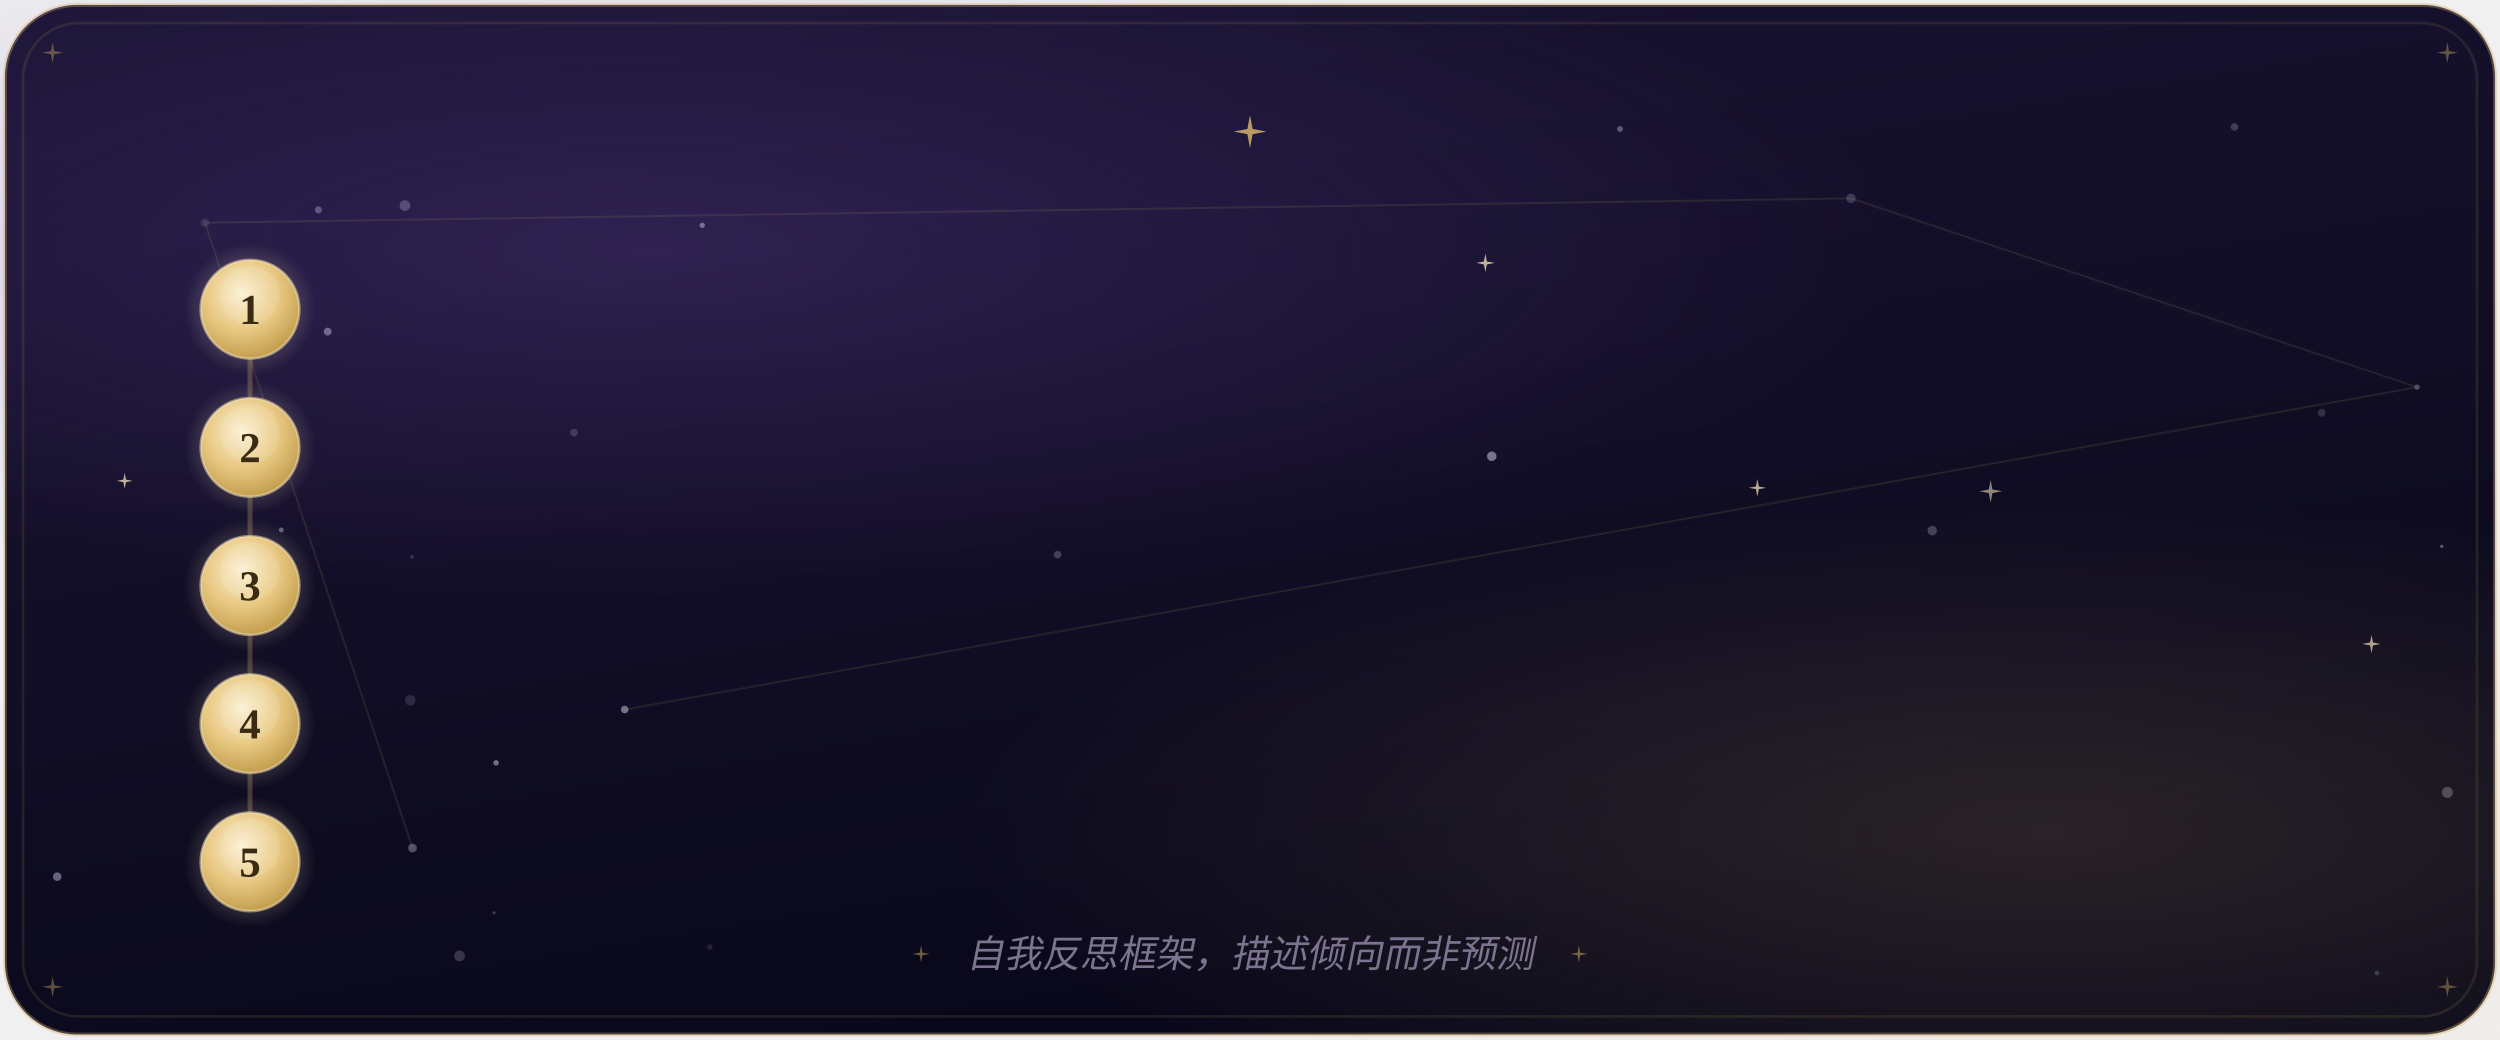
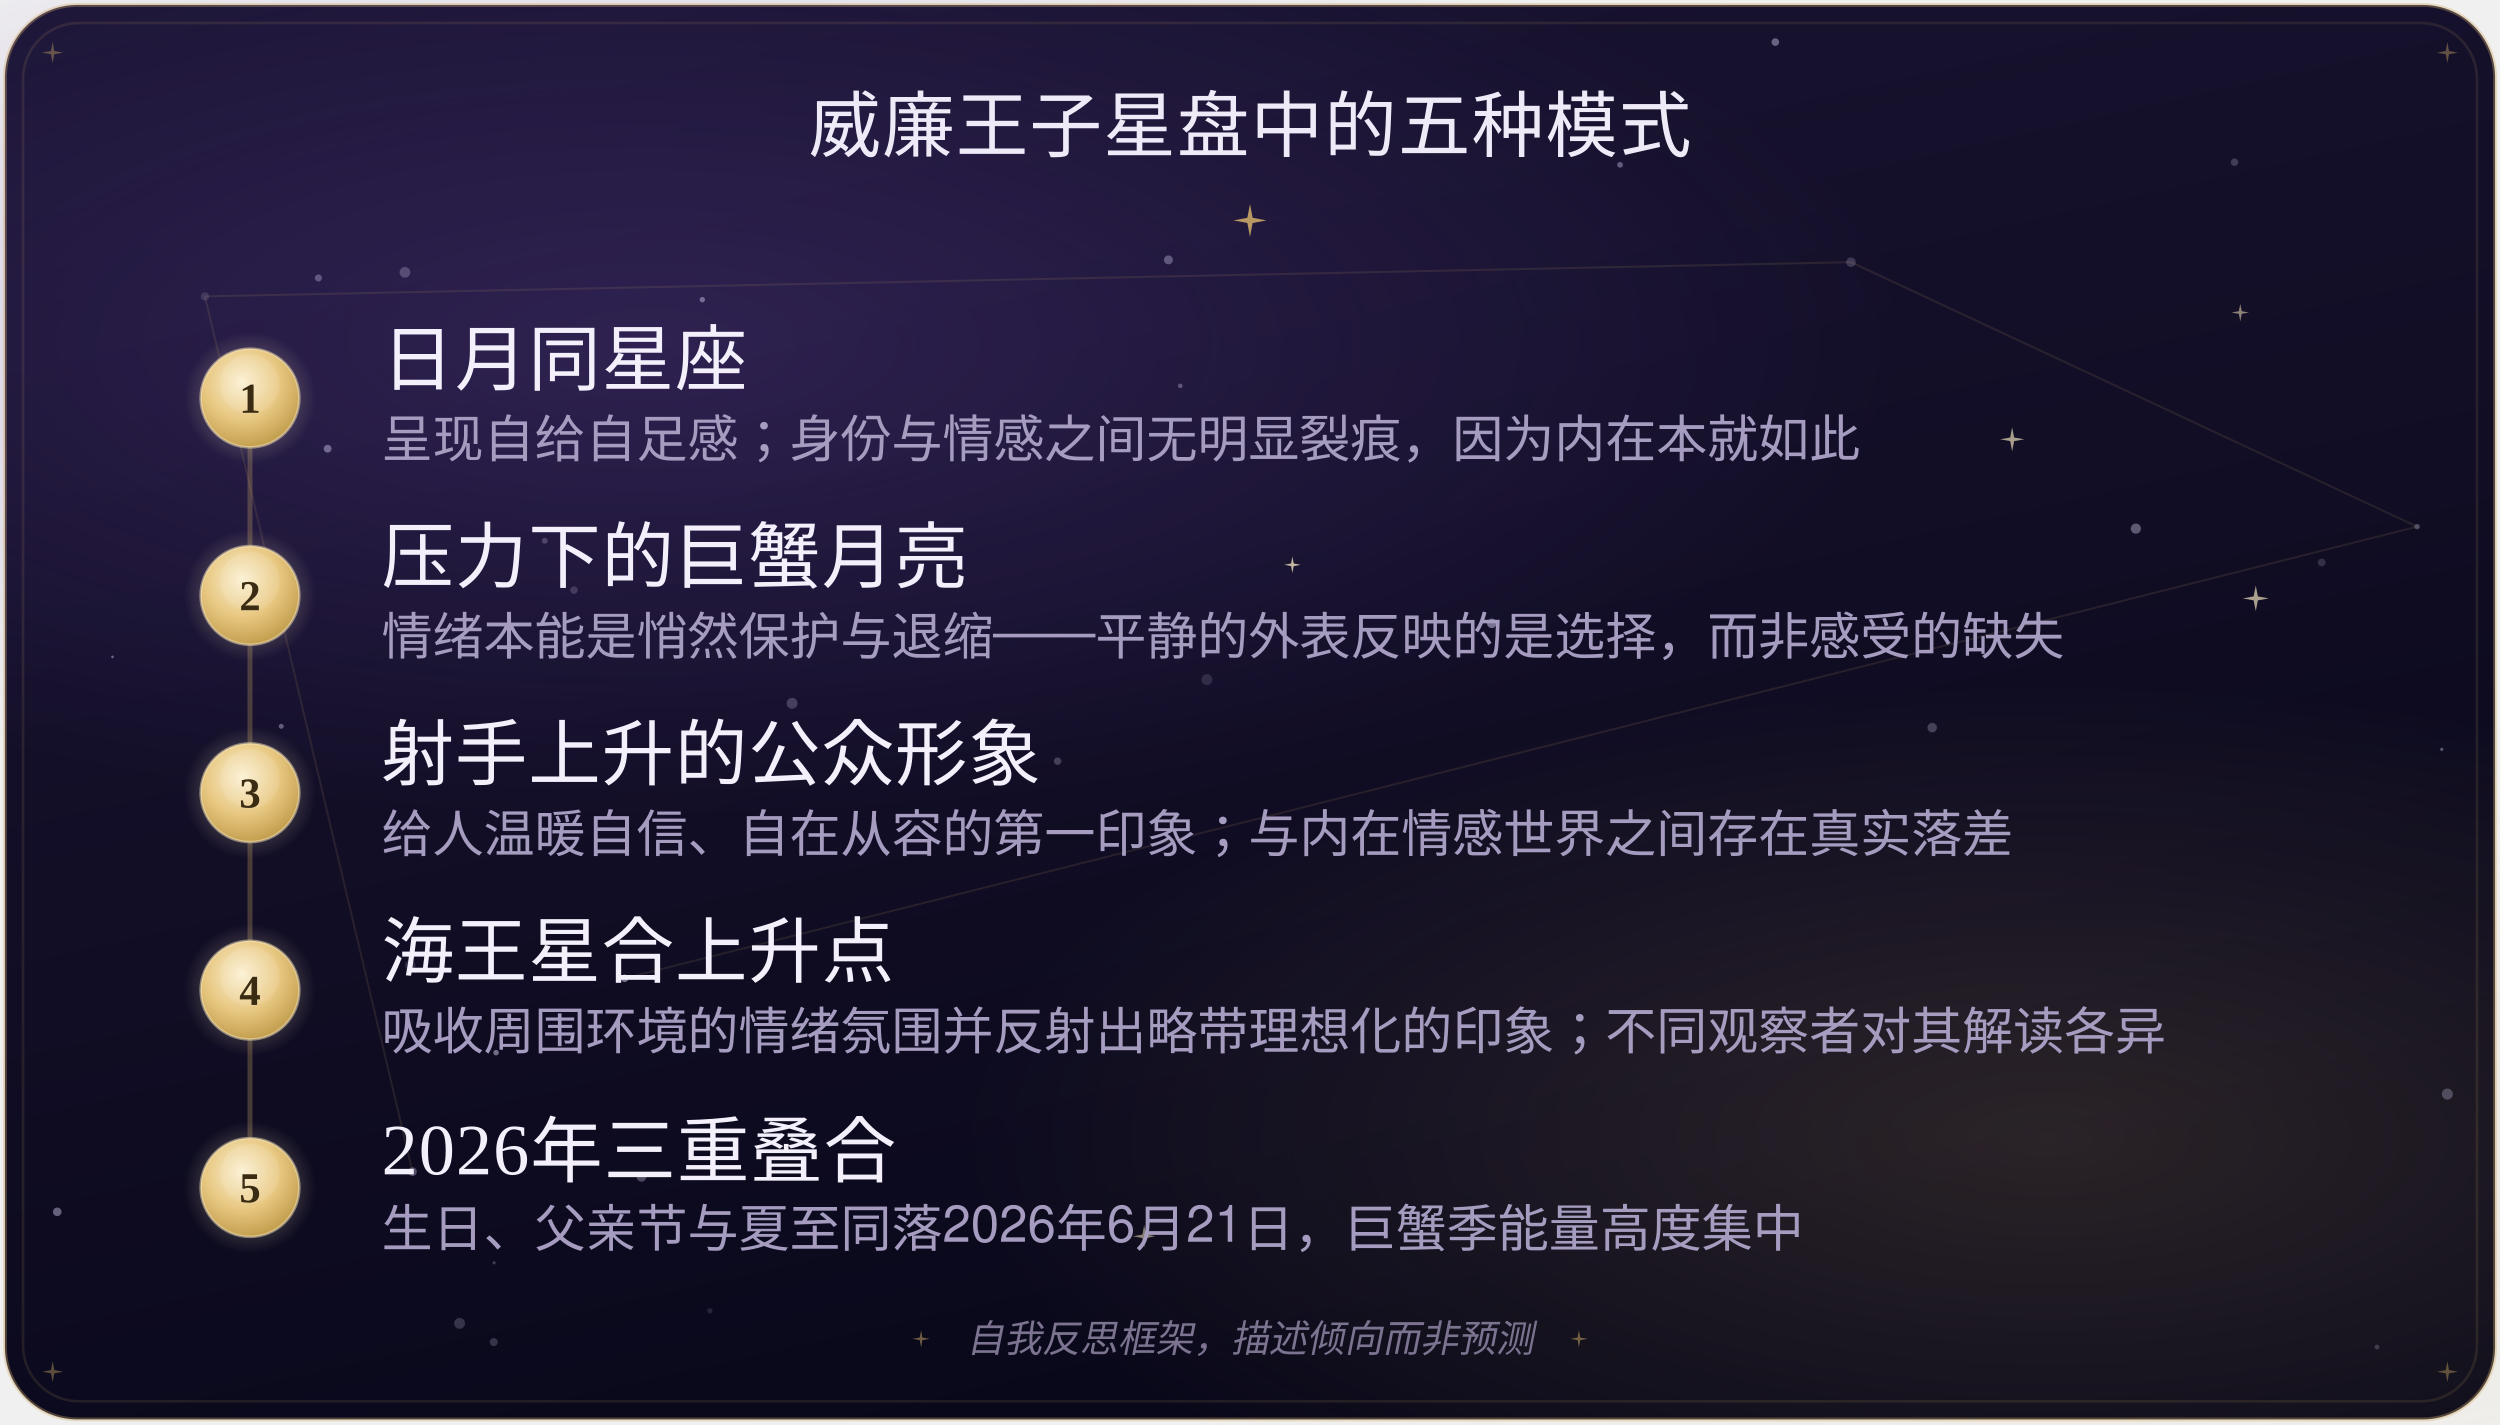
- <svg xmlns="http://www.w3.org/2000/svg" viewBox="0 0 760 316" role="img" aria-label="">
+ <svg xmlns="http://www.w3.org/2000/svg" viewBox="0 0 760 433" role="img" aria-label="威廉王子星盘中的五种模式">
  <defs>
    <linearGradient id="princewilliambirthchart1zh-panel" x1="0" y1="0" x2="0.4" y2="1">
      <stop offset="0" stop-color="#1a1433" />
      <stop offset="0.55" stop-color="#120e26" />
      <stop offset="1" stop-color="#09081a" />
    </linearGradient>
    <radialGradient id="princewilliambirthchart1zh-foil" cx="0.42" cy="0.34" r="0.75">
      <stop offset="0" stop-color="#fbf0d2" />
      <stop offset="0.5" stop-color="#e8c882" />
      <stop offset="1" stop-color="#b8923f" />
    </radialGradient>
    <radialGradient id="princewilliambirthchart1zh-glow" cx="0.5" cy="0.5" r="0.5">
      <stop offset="0" stop-color="#f6e6bf" />
      <stop offset="1" stop-color="#f6e6bf" stop-opacity="0" />
    </radialGradient>
    <radialGradient id="princewilliambirthchart1zh-neb1" cx="0.5" cy="0.5" r="0.5">
      <stop offset="0" stop-color="#6f4bb0" stop-opacity="0.28" />
      <stop offset="1" stop-color="#6f4bb0" stop-opacity="0" />
    </radialGradient>
    <radialGradient id="princewilliambirthchart1zh-neb2" cx="0.5" cy="0.5" r="0.5">
      <stop offset="0" stop-color="#d4af6a" stop-opacity="0.16" />
      <stop offset="1" stop-color="#d4af6a" stop-opacity="0" />
    </radialGradient>
    <linearGradient id="princewilliambirthchart1zh-rule" x1="0" y1="0" x2="1" y2="0">
      <stop offset="0" stop-color="#d4af6a" stop-opacity="0" />
      <stop offset="0.5" stop-color="#d4af6a" stop-opacity="0.6" />
      <stop offset="1" stop-color="#d4af6a" stop-opacity="0" />
    </linearGradient>
  </defs>
-   <rect x="1.5" y="1.5" width="757" height="313" rx="22" fill="url(#princewilliambirthchart1zh-panel)" />
-   <ellipse cx="198" cy="76" rx="380" ry="107" fill="url(#princewilliambirthchart1zh-neb1)" />
-   <ellipse cx="623" cy="253" rx="334" ry="101" fill="url(#princewilliambirthchart1zh-neb2)" />
-   <circle cx="123.1" cy="62.5" r="1.63" fill="#cfc8ea" opacity="0.27" />
-   <circle cx="189.9" cy="215.7" r="1.16" fill="#cfc8ea" opacity="0.52" />
-   <circle cx="215.8" cy="287.9" r="0.82" fill="#cfc8ea" opacity="0.14" />
-   <circle cx="85.5" cy="161.1" r="0.75" fill="#cfc8ea" opacity="0.42" />
-   <circle cx="734.8" cy="117.7" r="0.83" fill="#cfc8ea" opacity="0.31" />
-   <circle cx="492.5" cy="39.2" r="0.88" fill="#cfc8ea" opacity="0.40" />
-   <circle cx="679.3" cy="38.6" r="1.14" fill="#cfc8ea" opacity="0.24" />
-   <circle cx="562.7" cy="60.3" r="1.44" fill="#cfc8ea" opacity="0.22" />
-   <circle cx="321.5" cy="168.6" r="1.14" fill="#cfc8ea" opacity="0.26" />
-   <circle cx="125.3" cy="169.3" r="0.52" fill="#cfc8ea" opacity="0.21" />
-   <circle cx="744.0" cy="240.9" r="1.68" fill="#cfc8ea" opacity="0.30" />
-   <circle cx="62.3" cy="67.7" r="1.27" fill="#cfc8ea" opacity="0.15" />
-   <circle cx="150.8" cy="231.9" r="0.84" fill="#cfc8ea" opacity="0.51" />
-   <circle cx="99.6" cy="100.8" r="1.19" fill="#cfc8ea" opacity="0.45" />
-   <circle cx="150.2" cy="277.5" r="0.50" fill="#cfc8ea" opacity="0.25" />
-   <circle cx="96.8" cy="63.8" r="1.08" fill="#cfc8ea" opacity="0.34" />
-   <circle cx="742.3" cy="166.1" r="0.50" fill="#cfc8ea" opacity="0.40" />
-   <circle cx="139.7" cy="290.6" r="1.65" fill="#cfc8ea" opacity="0.22" />
-   <circle cx="587.4" cy="161.3" r="1.44" fill="#cfc8ea" opacity="0.27" />
-   <circle cx="125.4" cy="257.8" r="1.32" fill="#cfc8ea" opacity="0.36" />
-   <circle cx="174.5" cy="131.5" r="1.15" fill="#cfc8ea" opacity="0.20" />
-   <circle cx="722.6" cy="295.8" r="0.74" fill="#cfc8ea" opacity="0.22" />
-   <circle cx="453.5" cy="138.7" r="1.44" fill="#cfc8ea" opacity="0.53" />
-   <circle cx="17.4" cy="266.5" r="1.30" fill="#cfc8ea" opacity="0.45" />
-   <circle cx="213.5" cy="68.5" r="0.82" fill="#cfc8ea" opacity="0.46" />
-   <circle cx="124.7" cy="212.9" r="1.61" fill="#cfc8ea" opacity="0.15" />
-   <circle cx="705.8" cy="125.5" r="1.19" fill="#cfc8ea" opacity="0.18" />
-   <path d="M 37.922 143.7 L 38.3 145.8 L 40.3 146.164 L 38.3 146.6 L 37.922 148.6 L 37.5 146.6 L 35.5 146.164 L 37.5 145.8 Z" fill="#f6e6bf" opacity="0.746" />
-   <path d="M 534.226 145.6 L 534.7 147.9 L 536.9 148.297 L 534.7 148.7 L 534.226 151.0 L 533.8 148.7 L 531.6 148.297 L 533.8 147.9 Z" fill="#f6e6bf" opacity="0.719" />
-   <path d="M 451.564 77.1 L 452.0 79.5 L 454.4 79.907 L 452.0 80.4 L 451.564 82.7 L 451.1 80.4 L 448.8 79.907 L 451.1 79.5 Z" fill="#f6e6bf" opacity="0.754" />
-   <path d="M 605.157 145.9 L 605.7 148.8 L 608.6 149.336 L 605.7 149.9 L 605.157 152.8 L 604.6 149.9 L 601.7 149.336 L 604.6 148.8 Z" fill="#f6e6bf" opacity="0.556" />
-   <path d="M 720.929 193.0 L 721.4 195.3 L 723.7 195.763 L 721.4 196.2 L 720.929 198.6 L 720.5 196.2 L 718.1 195.763 L 720.5 195.3 Z" fill="#f6e6bf" opacity="0.673" />
-   <path d="M 189.9 215.7 L 734.8 117.7 L 562.7 60.3 L 62.3 67.7 L 125.4 257.8" fill="none" stroke="#d4af6a" stroke-width="0.6" opacity="0.12" />
-   <rect x="1.5" y="1.5" width="757" height="313" rx="22" fill="none" stroke="#d4af6a" stroke-opacity="0.34" stroke-width="1.2" />
-   <rect x="7" y="7" width="746" height="302" rx="17" fill="none" stroke="#d4af6a" stroke-opacity="0.12" stroke-width="0.8" />
+   <rect x="1.5" y="1.5" width="757" height="430" rx="22" fill="url(#princewilliambirthchart1zh-panel)" />
+   <ellipse cx="198" cy="104" rx="380" ry="147" fill="url(#princewilliambirthchart1zh-neb1)" />
+   <ellipse cx="623" cy="346" rx="334" ry="139" fill="url(#princewilliambirthchart1zh-neb2)" />
+   <circle cx="123.1" cy="82.8" r="1.63" fill="#cfc8ea" opacity="0.27" />
+   <circle cx="189.9" cy="297.4" r="1.16" fill="#cfc8ea" opacity="0.52" />
+   <circle cx="215.8" cy="398.5" r="0.82" fill="#cfc8ea" opacity="0.14" />
+   <circle cx="85.5" cy="220.8" r="0.75" fill="#cfc8ea" opacity="0.42" />
+   <circle cx="734.8" cy="160.1" r="0.83" fill="#cfc8ea" opacity="0.31" />
+   <circle cx="492.5" cy="50.1" r="0.88" fill="#cfc8ea" opacity="0.40" />
+   <circle cx="679.3" cy="49.3" r="1.14" fill="#cfc8ea" opacity="0.24" />
+   <circle cx="562.7" cy="79.7" r="1.44" fill="#cfc8ea" opacity="0.22" />
+   <circle cx="321.5" cy="231.4" r="1.14" fill="#cfc8ea" opacity="0.26" />
+   <circle cx="125.3" cy="232.4" r="0.52" fill="#cfc8ea" opacity="0.21" />
+   <circle cx="744.0" cy="332.6" r="1.68" fill="#cfc8ea" opacity="0.30" />
+   <circle cx="62.3" cy="90.1" r="1.27" fill="#cfc8ea" opacity="0.15" />
+   <circle cx="150.8" cy="320.0" r="0.84" fill="#cfc8ea" opacity="0.51" />
+   <circle cx="99.6" cy="136.4" r="1.19" fill="#cfc8ea" opacity="0.45" />
+   <circle cx="150.2" cy="383.9" r="0.50" fill="#cfc8ea" opacity="0.25" />
+   <circle cx="96.8" cy="84.5" r="1.08" fill="#cfc8ea" opacity="0.34" />
+   <circle cx="742.3" cy="227.8" r="0.50" fill="#cfc8ea" opacity="0.40" />
+   <circle cx="139.7" cy="402.3" r="1.65" fill="#cfc8ea" opacity="0.22" />
+   <circle cx="587.4" cy="221.2" r="1.44" fill="#cfc8ea" opacity="0.27" />
+   <circle cx="125.4" cy="356.2" r="1.32" fill="#cfc8ea" opacity="0.36" />
+   <circle cx="174.5" cy="179.4" r="1.15" fill="#cfc8ea" opacity="0.20" />
+   <circle cx="722.6" cy="409.5" r="0.74" fill="#cfc8ea" opacity="0.22" />
+   <circle cx="453.5" cy="189.5" r="1.44" fill="#cfc8ea" opacity="0.53" />
+   <circle cx="17.4" cy="368.4" r="1.30" fill="#cfc8ea" opacity="0.45" />
+   <circle cx="213.5" cy="91.1" r="0.82" fill="#cfc8ea" opacity="0.46" />
+   <circle cx="124.7" cy="293.5" r="1.61" fill="#cfc8ea" opacity="0.15" />
+   <circle cx="705.8" cy="171.0" r="1.19" fill="#cfc8ea" opacity="0.18" />
+   <circle cx="34.2" cy="199.7" r="0.41" fill="#cfc8ea" opacity="0.46" />
+   <circle cx="355.2" cy="79.0" r="1.35" fill="#cfc8ea" opacity="0.37" />
+   <circle cx="195.0" cy="357.8" r="1.45" fill="#cfc8ea" opacity="0.32" />
+   <circle cx="150.1" cy="408.0" r="1.22" fill="#cfc8ea" opacity="0.22" />
+   <circle cx="366.9" cy="206.6" r="1.68" fill="#cfc8ea" opacity="0.15" />
+   <circle cx="539.7" cy="12.8" r="1.16" fill="#cfc8ea" opacity="0.45" />
+   <circle cx="165.6" cy="164.4" r="0.90" fill="#cfc8ea" opacity="0.25" />
+   <circle cx="649.3" cy="160.7" r="1.55" fill="#cfc8ea" opacity="0.40" />
+   <circle cx="240.8" cy="213.8" r="1.66" fill="#cfc8ea" opacity="0.25" />
+   <circle cx="358.8" cy="117.3" r="0.71" fill="#cfc8ea" opacity="0.34" />
+   <path d="M 681.051 92.4 L 681.5 94.6 L 683.7 95.017 L 681.5 95.4 L 681.051 97.7 L 680.6 95.4 L 678.4 95.017 L 680.6 94.6 Z" fill="#f6e6bf" opacity="0.532" />
+   <path d="M 611.682 129.9 L 612.3 133.0 L 615.4 133.545 L 612.3 134.1 L 611.682 137.2 L 611.1 134.1 L 608.0 133.545 L 611.1 133.0 Z" fill="#f6e6bf" opacity="0.664" />
+   <path d="M 347.81 372.4 L 348.4 375.3 L 351.2 375.813 L 348.4 376.4 L 347.81 379.2 L 347.3 376.4 L 344.4 375.813 L 347.3 375.3 Z" fill="#f6e6bf" opacity="0.53" />
+   <path d="M 685.753 178.0 L 686.4 181.3 L 689.7 181.92 L 686.4 182.5 L 685.753 185.8 L 685.1 182.5 L 681.8 181.92 L 685.1 181.3 Z" fill="#f6e6bf" opacity="0.669" />
+   <path d="M 392.868 169.2 L 393.3 171.3 L 395.4 171.689 L 393.3 172.1 L 392.868 174.2 L 392.5 172.1 L 390.4 171.689 L 392.5 171.3 Z" fill="#f6e6bf" opacity="0.774" />
+   <path d="M 189.9 297.4 L 734.8 160.1 L 562.7 79.7 L 62.3 90.1 L 125.4 356.2" fill="none" stroke="#d4af6a" stroke-width="0.6" opacity="0.12" />
+   <rect x="1.5" y="1.5" width="757" height="430" rx="22" fill="none" stroke="#d4af6a" stroke-opacity="0.34" stroke-width="1.2" />
+   <rect x="7" y="7" width="746" height="419" rx="17" fill="none" stroke="#d4af6a" stroke-opacity="0.12" stroke-width="0.8" />
  <path d="M 16 12.8 L 16.5 15.5 L 19.2 16 L 16.5 16.5 L 16 19.2 L 15.5 16.5 L 12.8 16 L 15.5 15.5 Z" fill="#d4af6a" opacity="0.4" />
  <path d="M 744 12.8 L 744.5 15.5 L 747.2 16 L 744.5 16.5 L 744 19.2 L 743.5 16.5 L 740.8 16 L 743.5 15.5 Z" fill="#d4af6a" opacity="0.4" />
-   <path d="M 16 296.8 L 16.5 299.5 L 19.2 300 L 16.5 300.5 L 16 303.2 L 15.5 300.5 L 12.8 300 L 15.5 299.5 Z" fill="#d4af6a" opacity="0.4" />
-   <path d="M 744 296.8 L 744.5 299.5 L 747.2 300 L 744.5 300.5 L 744 303.2 L 743.5 300.5 L 740.8 300 L 743.5 299.5 Z" fill="#d4af6a" opacity="0.4" />
-   <line x1="230" y1="40" x2="368" y2="40" stroke="url(#princewilliambirthchart1zh-rule)" stroke-width="1" />
-   <line x1="392" y1="40" x2="530" y2="40" stroke="url(#princewilliambirthchart1zh-rule)" stroke-width="1" />
-   <path d="M 380 35.0 L 380.8 39.2 L 385.0 40 L 380.8 40.8 L 380 45.0 L 379.2 40.8 L 375.0 40 L 379.2 39.2 Z" fill="#d4af6a" opacity="0.85" />
-   <line x1="76" y1="94" x2="76" y2="262" stroke="#d4af6a" stroke-opacity="0.28" stroke-width="1.5" />
-   <circle cx="76" cy="94" r="20.0" fill="url(#princewilliambirthchart1zh-glow)" opacity="0.5" />
-   <circle cx="76" cy="94" r="15" fill="url(#princewilliambirthchart1zh-foil)" stroke="#f6e6bf" stroke-opacity="0.5" stroke-width="0.8" />
-   <circle cx="76" cy="89.8" r="9.0" fill="#ffffff" opacity="0.10" />
-   <text x="76" y="98.5" text-anchor="middle" font-family="Georgia, 'Times New Roman', serif" font-size="13" font-weight="700" fill="#3a2c12">1</text>
-   <text x="116" y="90.0" font-family="Georgia, 'Times New Roman', serif" font-size="22" letter-spacing="0.3" fill="#f3effb" />
-   <circle cx="76" cy="136" r="20.0" fill="url(#princewilliambirthchart1zh-glow)" opacity="0.5" />
-   <circle cx="76" cy="136" r="15" fill="url(#princewilliambirthchart1zh-foil)" stroke="#f6e6bf" stroke-opacity="0.5" stroke-width="0.8" />
-   <circle cx="76" cy="131.8" r="9.0" fill="#ffffff" opacity="0.10" />
-   <text x="76" y="140.5" text-anchor="middle" font-family="Georgia, 'Times New Roman', serif" font-size="13" font-weight="700" fill="#3a2c12">2</text>
-   <text x="116" y="132.0" font-family="Georgia, 'Times New Roman', serif" font-size="22" letter-spacing="0.3" fill="#f3effb" />
-   <circle cx="76" cy="178" r="20.0" fill="url(#princewilliambirthchart1zh-glow)" opacity="0.5" />
-   <circle cx="76" cy="178" r="15" fill="url(#princewilliambirthchart1zh-foil)" stroke="#f6e6bf" stroke-opacity="0.5" stroke-width="0.8" />
-   <circle cx="76" cy="173.8" r="9.0" fill="#ffffff" opacity="0.10" />
-   <text x="76" y="182.5" text-anchor="middle" font-family="Georgia, 'Times New Roman', serif" font-size="13" font-weight="700" fill="#3a2c12">3</text>
-   <text x="116" y="174.0" font-family="Georgia, 'Times New Roman', serif" font-size="22" letter-spacing="0.3" fill="#f3effb" />
-   <circle cx="76" cy="220" r="20.0" fill="url(#princewilliambirthchart1zh-glow)" opacity="0.5" />
-   <circle cx="76" cy="220" r="15" fill="url(#princewilliambirthchart1zh-foil)" stroke="#f6e6bf" stroke-opacity="0.5" stroke-width="0.8" />
-   <circle cx="76" cy="215.8" r="9.0" fill="#ffffff" opacity="0.10" />
-   <text x="76" y="224.5" text-anchor="middle" font-family="Georgia, 'Times New Roman', serif" font-size="13" font-weight="700" fill="#3a2c12">4</text>
-   <text x="116" y="216.0" font-family="Georgia, 'Times New Roman', serif" font-size="22" letter-spacing="0.3" fill="#f3effb" />
-   <circle cx="76" cy="262" r="20.0" fill="url(#princewilliambirthchart1zh-glow)" opacity="0.5" />
-   <circle cx="76" cy="262" r="15" fill="url(#princewilliambirthchart1zh-foil)" stroke="#f6e6bf" stroke-opacity="0.5" stroke-width="0.8" />
-   <circle cx="76" cy="257.8" r="9.0" fill="#ffffff" opacity="0.10" />
-   <text x="76" y="266.5" text-anchor="middle" font-family="Georgia, 'Times New Roman', serif" font-size="13" font-weight="700" fill="#3a2c12">5</text>
-   <text x="116" y="258.0" font-family="Georgia, 'Times New Roman', serif" font-size="22" letter-spacing="0.3" fill="#f3effb" />
-   <path d="M 280.025 287.4 L 280.4 289.6 L 282.6 290 L 280.4 290.4 L 280.025 292.6 L 279.6 290.4 L 277.4 290 L 279.6 289.6 Z" fill="#d4af6a" opacity="0.5" />
-   <text x="380" y="294" text-anchor="middle" font-family="Georgia, 'Times New Roman', serif" font-style="italic" font-size="11.5" fill="#7b738f">自我反思框架，描述倾向而非预测</text>
-   <path d="M 479.975 287.4 L 480.4 289.6 L 482.6 290 L 480.4 290.4 L 479.975 292.6 L 479.6 290.4 L 477.4 290 L 479.6 289.6 Z" fill="#d4af6a" opacity="0.5" />
+   <path d="M 16 413.8 L 16.5 416.5 L 19.2 417 L 16.5 417.5 L 16 420.2 L 15.5 417.5 L 12.8 417 L 15.5 416.5 Z" fill="#d4af6a" opacity="0.4" />
+   <path d="M 744 413.8 L 744.5 416.5 L 747.2 417 L 744.5 417.5 L 744 420.2 L 743.5 417.5 L 740.8 417 L 743.5 416.5 Z" fill="#d4af6a" opacity="0.4" />
+   <text x="380" y="46" text-anchor="middle" font-family="Georgia, 'Times New Roman', serif" font-size="22" letter-spacing="0.4" fill="#efeaf8">威廉王子星盘中的五种模式</text>
+   <line x1="230" y1="67" x2="368" y2="67" stroke="url(#princewilliambirthchart1zh-rule)" stroke-width="1" />
+   <line x1="392" y1="67" x2="530" y2="67" stroke="url(#princewilliambirthchart1zh-rule)" stroke-width="1" />
+   <path d="M 380 62.0 L 380.8 66.2 L 385.0 67 L 380.8 67.8 L 380 72.0 L 379.2 67.8 L 375.0 67 L 379.2 66.2 Z" fill="#d4af6a" opacity="0.85" />
+   <line x1="76" y1="121" x2="76" y2="361" stroke="#d4af6a" stroke-opacity="0.28" stroke-width="1.5" />
+   <circle cx="76" cy="121" r="20.0" fill="url(#princewilliambirthchart1zh-glow)" opacity="0.5" />
+   <circle cx="76" cy="121" r="15" fill="url(#princewilliambirthchart1zh-foil)" stroke="#f6e6bf" stroke-opacity="0.5" stroke-width="0.8" />
+   <circle cx="76" cy="116.8" r="9.0" fill="#ffffff" opacity="0.10" />
+   <text x="76" y="125.5" text-anchor="middle" font-family="Georgia, 'Times New Roman', serif" font-size="13" font-weight="700" fill="#3a2c12">1</text>
+   <text x="116" y="117.0" font-family="Georgia, 'Times New Roman', serif" font-size="22" letter-spacing="0.3" fill="#f3effb">日月同星座</text>
+   <text x="116" y="139.0" font-family="Helvetica, Arial, sans-serif" font-size="15.5" fill="#a59cc0">呈现自给自足感；身份与情感之间无明显裂痕，因为内在本就如此</text>
+   <circle cx="76" cy="181" r="20.0" fill="url(#princewilliambirthchart1zh-glow)" opacity="0.5" />
+   <circle cx="76" cy="181" r="15" fill="url(#princewilliambirthchart1zh-foil)" stroke="#f6e6bf" stroke-opacity="0.5" stroke-width="0.8" />
+   <circle cx="76" cy="176.8" r="9.0" fill="#ffffff" opacity="0.10" />
+   <text x="76" y="185.5" text-anchor="middle" font-family="Georgia, 'Times New Roman', serif" font-size="13" font-weight="700" fill="#3a2c12">2</text>
+   <text x="116" y="177.0" font-family="Georgia, 'Times New Roman', serif" font-size="22" letter-spacing="0.3" fill="#f3effb">压力下的巨蟹月亮</text>
+   <text x="116" y="199.0" font-family="Helvetica, Arial, sans-serif" font-size="15.5" fill="#a59cc0">情绪本能是悄然保护与退缩——平静的外表反映的是选择，而非感受的缺失</text>
+   <circle cx="76" cy="241" r="20.0" fill="url(#princewilliambirthchart1zh-glow)" opacity="0.5" />
+   <circle cx="76" cy="241" r="15" fill="url(#princewilliambirthchart1zh-foil)" stroke="#f6e6bf" stroke-opacity="0.5" stroke-width="0.8" />
+   <circle cx="76" cy="236.8" r="9.0" fill="#ffffff" opacity="0.10" />
+   <text x="76" y="245.5" text-anchor="middle" font-family="Georgia, 'Times New Roman', serif" font-size="13" font-weight="700" fill="#3a2c12">3</text>
+   <text x="116" y="237.0" font-family="Georgia, 'Times New Roman', serif" font-size="22" letter-spacing="0.3" fill="#f3effb">射手上升的公众形象</text>
+   <text x="116" y="259.0" font-family="Helvetica, Arial, sans-serif" font-size="15.5" fill="#a59cc0">给人温暖自信、自在从容的第一印象；与内在情感世界之间存在真实落差</text>
+   <circle cx="76" cy="301" r="20.0" fill="url(#princewilliambirthchart1zh-glow)" opacity="0.5" />
+   <circle cx="76" cy="301" r="15" fill="url(#princewilliambirthchart1zh-foil)" stroke="#f6e6bf" stroke-opacity="0.5" stroke-width="0.8" />
+   <circle cx="76" cy="296.8" r="9.0" fill="#ffffff" opacity="0.10" />
+   <text x="76" y="305.5" text-anchor="middle" font-family="Georgia, 'Times New Roman', serif" font-size="13" font-weight="700" fill="#3a2c12">4</text>
+   <text x="116" y="297.0" font-family="Georgia, 'Times New Roman', serif" font-size="22" letter-spacing="0.3" fill="#f3effb">海王星合上升点</text>
+   <text x="116" y="319.0" font-family="Helvetica, Arial, sans-serif" font-size="15.5" fill="#a59cc0">吸收周围环境的情绪氛围并反射出略带理想化的印象；不同观察者对其解读各异</text>
+   <circle cx="76" cy="361" r="20.0" fill="url(#princewilliambirthchart1zh-glow)" opacity="0.5" />
+   <circle cx="76" cy="361" r="15" fill="url(#princewilliambirthchart1zh-foil)" stroke="#f6e6bf" stroke-opacity="0.5" stroke-width="0.8" />
+   <circle cx="76" cy="356.8" r="9.0" fill="#ffffff" opacity="0.10" />
+   <text x="76" y="365.5" text-anchor="middle" font-family="Georgia, 'Times New Roman', serif" font-size="13" font-weight="700" fill="#3a2c12">5</text>
+   <text x="116" y="357.0" font-family="Georgia, 'Times New Roman', serif" font-size="22" letter-spacing="0.3" fill="#f3effb">2026年三重叠合</text>
+   <text x="116" y="379.0" font-family="Helvetica, Arial, sans-serif" font-size="15.5" fill="#a59cc0">生日、父亲节与夏至同落2026年6月21日，巨蟹季能量高度集中</text>
+   <path d="M 280.025 404.4 L 280.4 406.6 L 282.6 407 L 280.4 407.4 L 280.025 409.6 L 279.6 407.4 L 277.4 407 L 279.6 406.6 Z" fill="#d4af6a" opacity="0.5" />
+   <text x="380" y="411" text-anchor="middle" font-family="Georgia, 'Times New Roman', serif" font-style="italic" font-size="11.5" fill="#7b738f">自我反思框架，描述倾向而非预测</text>
+   <path d="M 479.975 404.4 L 480.4 406.6 L 482.6 407 L 480.4 407.4 L 479.975 409.6 L 479.6 407.4 L 477.4 407 L 479.6 406.6 Z" fill="#d4af6a" opacity="0.5" />
</svg>
